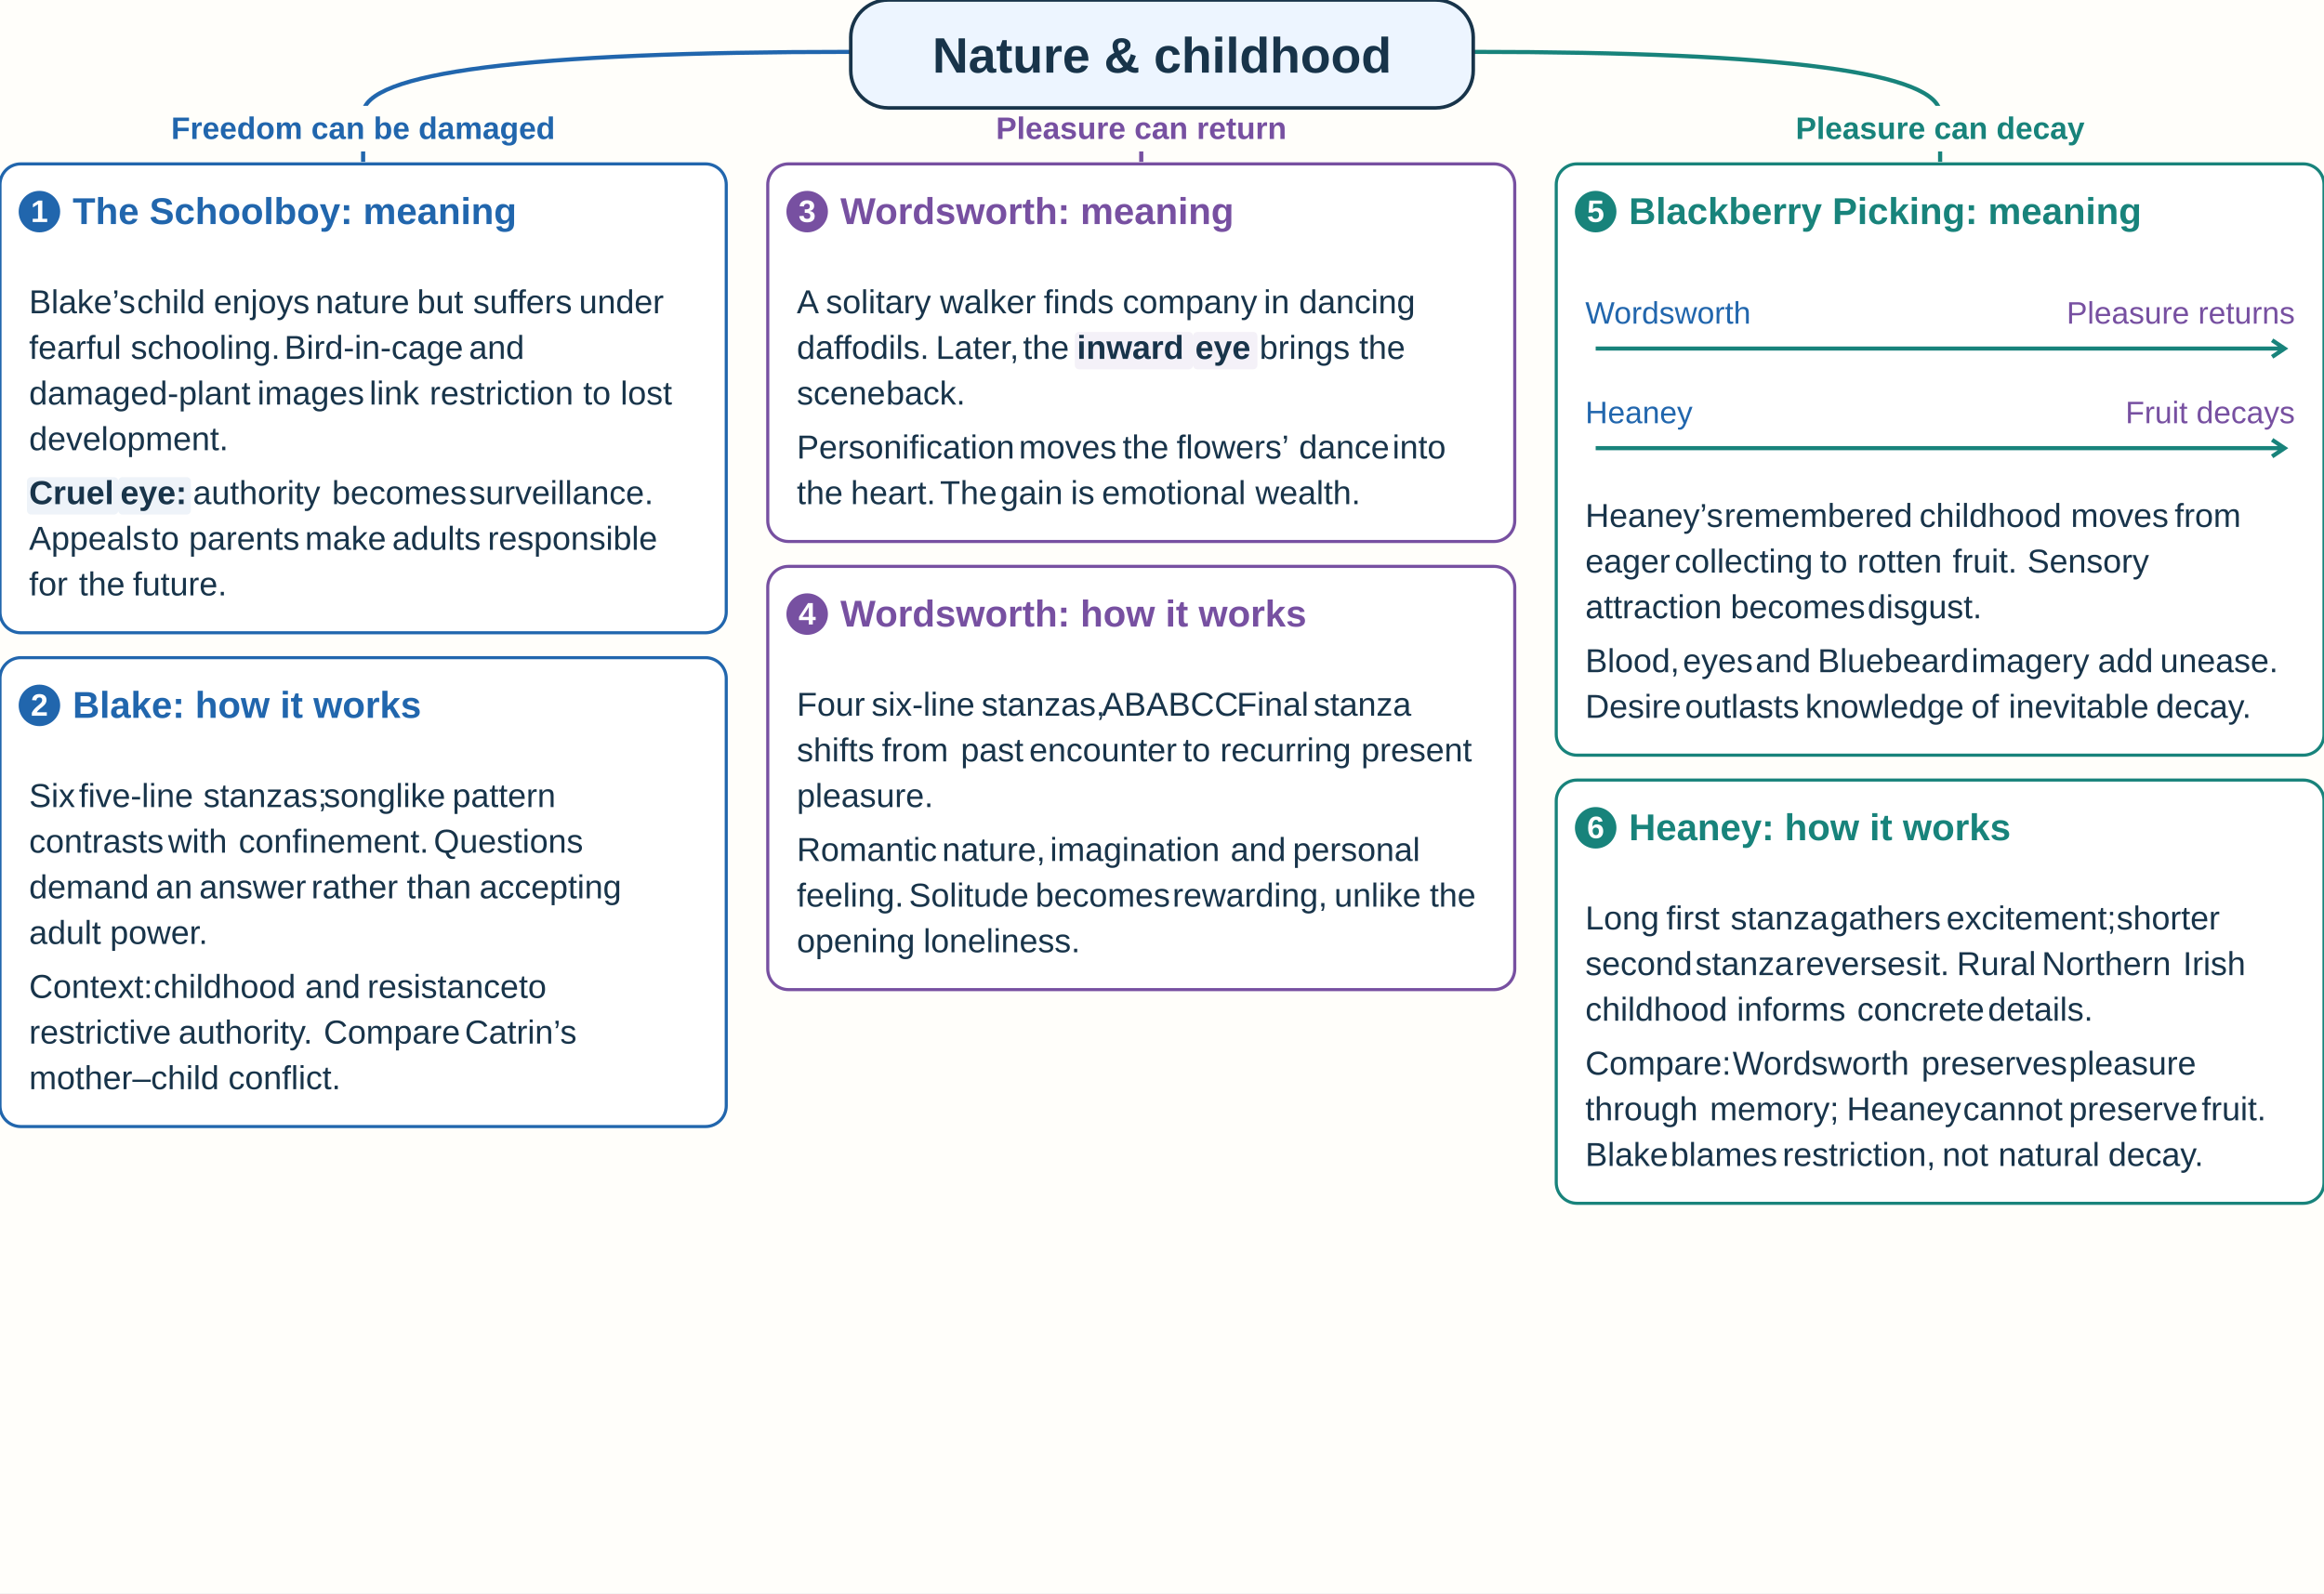
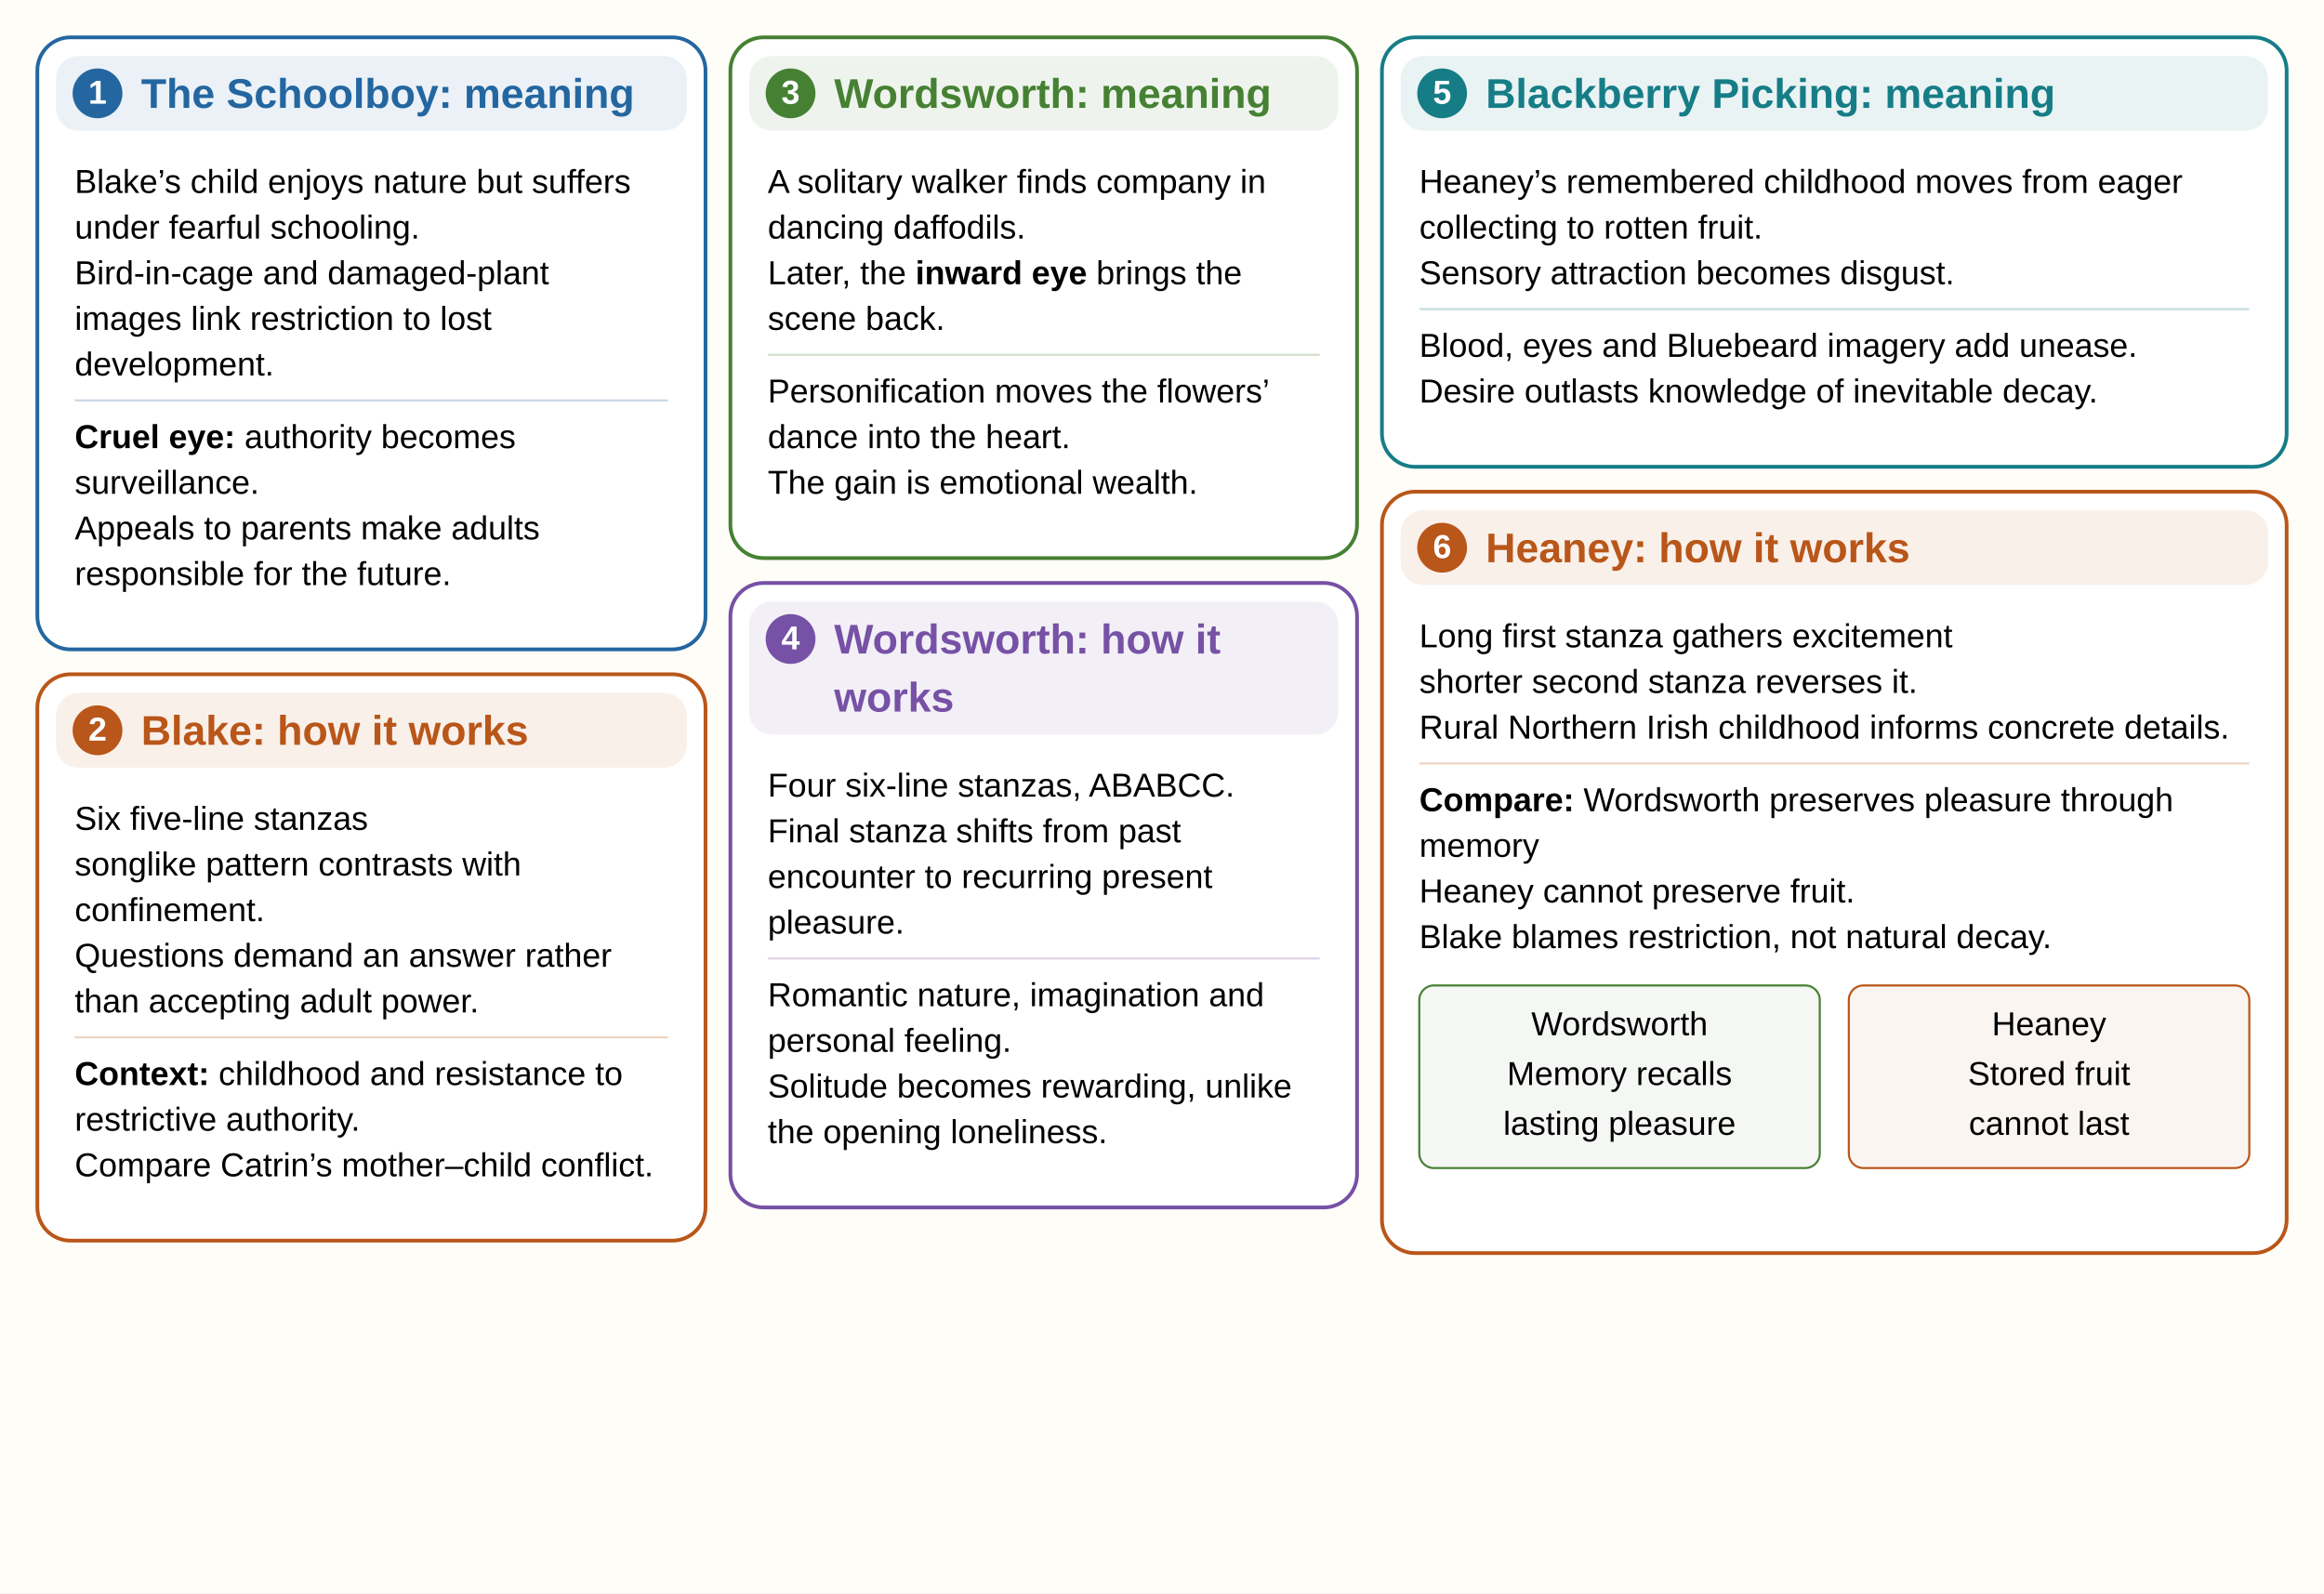
- <svg xmlns="http://www.w3.org/2000/svg" width="2400" height="1645.714" viewBox="0 0 1120 768" role="img" aria-labelledby="title description" data-print-width-mm="277" data-body-size="16">
+ <svg xmlns="http://www.w3.org/2000/svg" width="2400" height="1645.714" viewBox="0 0 1120 768" role="img" aria-labelledby="map-title map-description" data-print-width-mm="277" font-family="Segoe UI,Arial,sans-serif">
  <defs>
-     <radialGradient id="animalFill">
-       <stop stop-color="#fff5de" />
-       <stop offset="1" stop-color="#dceafd" />
-     </radialGradient>
-     <radialGradient id="nucleusFill">
-       <stop stop-color="#ddc7f4" />
-       <stop offset="1" stop-color="#9b79c2" />
-     </radialGradient>
-     <linearGradient id="leafFill" x2="0" y2="1">
-       <stop stop-color="#edf7b8" />
-       <stop offset="1" stop-color="#bfd882" />
-     </linearGradient>
+     <marker id="arrow-2366a0" viewBox="0 0 10 10" refX="9" refY="5" markerWidth="4" markerHeight="4" orient="auto-start-reverse">
+       <path d="M1 1L9 5L1 9" fill="none" stroke="#2366a0" stroke-width="2" stroke-linejoin="round" />
+     </marker>
+     <marker id="arrow-b95619" viewBox="0 0 10 10" refX="9" refY="5" markerWidth="4" markerHeight="4" orient="auto-start-reverse">
+       <path d="M1 1L9 5L1 9" fill="none" stroke="#b95619" stroke-width="2" stroke-linejoin="round" />
+     </marker>
+     <marker id="arrow-468133" viewBox="0 0 10 10" refX="9" refY="5" markerWidth="4" markerHeight="4" orient="auto-start-reverse">
+       <path d="M1 1L9 5L1 9" fill="none" stroke="#468133" stroke-width="2" stroke-linejoin="round" />
+     </marker>
+     <marker id="arrow-7651a5" viewBox="0 0 10 10" refX="9" refY="5" markerWidth="4" markerHeight="4" orient="auto-start-reverse">
+       <path d="M1 1L9 5L1 9" fill="none" stroke="#7651a5" stroke-width="2" stroke-linejoin="round" />
+     </marker>
+     <marker id="arrow-167d87" viewBox="0 0 10 10" refX="9" refY="5" markerWidth="4" markerHeight="4" orient="auto-start-reverse">
+       <path d="M1 1L9 5L1 9" fill="none" stroke="#167d87" stroke-width="2" stroke-linejoin="round" />
+     </marker>
+     <marker id="arrow-b95619" viewBox="0 0 10 10" refX="9" refY="5" markerWidth="4" markerHeight="4" orient="auto-start-reverse">
+       <path d="M1 1L9 5L1 9" fill="none" stroke="#b95619" stroke-width="2" stroke-linejoin="round" />
+     </marker>
  </defs>
-   <rect width="1120" height="768" fill="#fffefa" />
-   <g font-family="Segoe UI, Arial, sans-serif" fill="#18344a">
-     <path class="relationship-path" d="M410.0 25Q175.0 25 175.0 55V78" stroke="#2166ad" stroke-width="2" fill="none" />
-     <rect x="75.0" y="51" width="200.0" height="22" rx="5" fill="#fffefa" />
-     <text class="diagram-label" x="175.00" y="67.00" font-size="15" fill="#2166ad" font-weight="700" text-anchor="middle">Freedom can be damaged</text>
-     <g class="map-section" id="section-1" data-source-panel="0" data-bounds="0,0,350,226" transform="translate(0 79)">
-       <rect width="350" height="226" rx="10" fill="white" stroke="#2166ad" stroke-width="1.5" />
-       <g class="section-heading">
-         <circle cx="19" cy="23" r="10" fill="#2166ad" />
-         <text class="" x="19.00" y="28.00" font-size="15" fill="white" font-weight="700" text-anchor="middle">1</text>
-         <text class="" x="35.00" y="29.00" font-size="18" fill="#2166ad" font-weight="700" text-anchor="start">The Schoolboy: meaning</text>
+   <rect width="1120" height="768" fill="#fffdf8" />
+   <g class="map-section" id="section-1" data-source-panel="0" data-bounds="0,0,322,295" transform="translate(18 18)">
+     <rect width="322" height="295" rx="16" fill="white" stroke="#2366a0" stroke-width="1.8" />
+     <g class="section-heading">
+       <rect x="9" y="9" width="304" height="36" rx="11" fill="#2366a0" opacity=".09" />
+       <circle cx="29" cy="27" r="12" fill="#2366a0" />
+       <text class="diagram-label" x="29" y="32" font-size="16" fill="white" font-weight="700" text-anchor="middle">1</text>
+       <text class="panel-title" x="50" y="34" font-size="20" fill="#2366a0" font-weight="700" text-anchor="start">The Schoolboy: meaning</text>
+     </g>
+     <g class="section-body">
+       <text class="body-text" x="18" y="75" font-size="16" fill="#000000" font-weight="400" text-anchor="start">Blake’s child enjoys nature but suffers</text>
+       <text class="body-text" x="18" y="97" font-size="16" fill="#000000" font-weight="400" text-anchor="start">under fearful schooling.</text>
+       <text class="body-text" x="18" y="119" font-size="16" fill="#000000" font-weight="400" text-anchor="start">Bird-in-cage and damaged-plant</text>
+       <text class="body-text" x="18" y="141" font-size="16" fill="#000000" font-weight="400" text-anchor="start">images link restriction to lost</text>
+       <text class="body-text" x="18" y="163" font-size="16" fill="#000000" font-weight="400" text-anchor="start">development.</text>
+       <path class="section-divider" d="M18 175H304" stroke="#2366a0" stroke-opacity=".25" stroke-width="1" fill="none" />
+       <text class="body-text" x="18" y="198" font-size="16" fill="#000000" font-weight="400" text-anchor="start">
+         <tspan font-weight="700">Cruel</tspan>
+         <tspan font-weight="700">eye:</tspan> authority becomes</text>
+       <text class="body-text" x="18" y="220" font-size="16" fill="#000000" font-weight="400" text-anchor="start">surveillance.</text>
+       <text class="body-text" x="18" y="242" font-size="16" fill="#000000" font-weight="400" text-anchor="start">Appeals to parents make adults</text>
+       <text class="body-text" x="18" y="264" font-size="16" fill="#000000" font-weight="400" text-anchor="start">responsible for the future.</text>
+     </g>
+   </g>
+   <g class="map-section" id="section-2" data-source-panel="1" data-bounds="0,0,322,273" transform="translate(18 325)">
+     <rect width="322" height="273" rx="16" fill="white" stroke="#b95619" stroke-width="1.8" />
+     <g class="section-heading">
+       <rect x="9" y="9" width="304" height="36" rx="11" fill="#b95619" opacity=".09" />
+       <circle cx="29" cy="27" r="12" fill="#b95619" />
+       <text class="diagram-label" x="29" y="32" font-size="16" fill="white" font-weight="700" text-anchor="middle">2</text>
+       <text class="panel-title" x="50" y="34" font-size="20" fill="#b95619" font-weight="700" text-anchor="start">Blake: how it works</text>
+     </g>
+     <g class="section-body">
+       <text class="body-text" x="18" y="75" font-size="16" fill="#000000" font-weight="400" text-anchor="start">Six five-line stanzas</text>
+       <text class="body-text" x="18" y="97" font-size="16" fill="#000000" font-weight="400" text-anchor="start">songlike pattern contrasts with</text>
+       <text class="body-text" x="18" y="119" font-size="16" fill="#000000" font-weight="400" text-anchor="start">confinement.</text>
+       <text class="body-text" x="18" y="141" font-size="16" fill="#000000" font-weight="400" text-anchor="start">Questions demand an answer rather</text>
+       <text class="body-text" x="18" y="163" font-size="16" fill="#000000" font-weight="400" text-anchor="start">than accepting adult power.</text>
+       <path class="section-divider" d="M18 175H304" stroke="#b95619" stroke-opacity=".25" stroke-width="1" fill="none" />
+       <text class="body-text" x="18" y="198" font-size="16" fill="#000000" font-weight="400" text-anchor="start">
+         <tspan font-weight="700">Context:</tspan> childhood and resistance to</text>
+       <text class="body-text" x="18" y="220" font-size="16" fill="#000000" font-weight="400" text-anchor="start">restrictive authority.</text>
+       <text class="body-text" x="18" y="242" font-size="16" fill="#000000" font-weight="400" text-anchor="start">Compare Catrin’s mother–child conflict.</text>
+     </g>
+   </g>
+   <g class="map-section" id="section-3" data-source-panel="2" data-bounds="0,0,302,251" transform="translate(352 18)">
+     <rect width="302" height="251" rx="16" fill="white" stroke="#468133" stroke-width="1.8" />
+     <g class="section-heading">
+       <rect x="9" y="9" width="284" height="36" rx="11" fill="#468133" opacity=".09" />
+       <circle cx="29" cy="27" r="12" fill="#468133" />
+       <text class="diagram-label" x="29" y="32" font-size="16" fill="white" font-weight="700" text-anchor="middle">3</text>
+       <text class="panel-title" x="50" y="34" font-size="20" fill="#468133" font-weight="700" text-anchor="start">Wordsworth: meaning</text>
+     </g>
+     <g class="section-body">
+       <text class="body-text" x="18" y="75" font-size="16" fill="#000000" font-weight="400" text-anchor="start">A solitary walker finds company in</text>
+       <text class="body-text" x="18" y="97" font-size="16" fill="#000000" font-weight="400" text-anchor="start">dancing daffodils.</text>
+       <text class="body-text" x="18" y="119" font-size="16" fill="#000000" font-weight="400" text-anchor="start">Later, the <tspan font-weight="700">inward</tspan>
+         <tspan font-weight="700">eye</tspan> brings the</text>
+       <text class="body-text" x="18" y="141" font-size="16" fill="#000000" font-weight="400" text-anchor="start">scene back.</text>
+       <path class="section-divider" d="M18 153H284" stroke="#468133" stroke-opacity=".25" stroke-width="1" fill="none" />
+       <text class="body-text" x="18" y="176" font-size="16" fill="#000000" font-weight="400" text-anchor="start">Personification moves the flowers’</text>
+       <text class="body-text" x="18" y="198" font-size="16" fill="#000000" font-weight="400" text-anchor="start">dance into the heart.</text>
+       <text class="body-text" x="18" y="220" font-size="16" fill="#000000" font-weight="400" text-anchor="start">The gain is emotional wealth.</text>
+     </g>
+   </g>
+   <g class="map-section" id="section-4" data-source-panel="3" data-bounds="0,0,302,301" transform="translate(352 281)">
+     <rect width="302" height="301" rx="16" fill="white" stroke="#7651a5" stroke-width="1.8" />
+     <g class="section-heading">
+       <rect x="9" y="9" width="284" height="64" rx="11" fill="#7651a5" opacity=".09" />
+       <circle cx="29" cy="27" r="12" fill="#7651a5" />
+       <text class="diagram-label" x="29" y="32" font-size="16" fill="white" font-weight="700" text-anchor="middle">4</text>
+       <text class="panel-title" x="50" y="34" font-size="20" fill="#7651a5" font-weight="700" text-anchor="start">Wordsworth: how it</text>
+       <text class="panel-title" x="50" y="62" font-size="20" fill="#7651a5" font-weight="700" text-anchor="start">works</text>
+     </g>
+     <g class="section-body">
+       <text class="body-text" x="18" y="103" font-size="16" fill="#000000" font-weight="400" text-anchor="start">Four six-line stanzas, ABABCC.</text>
+       <text class="body-text" x="18" y="125" font-size="16" fill="#000000" font-weight="400" text-anchor="start">Final stanza shifts from past</text>
+       <text class="body-text" x="18" y="147" font-size="16" fill="#000000" font-weight="400" text-anchor="start">encounter to recurring present</text>
+       <text class="body-text" x="18" y="169" font-size="16" fill="#000000" font-weight="400" text-anchor="start">pleasure.</text>
+       <path class="section-divider" d="M18 181H284" stroke="#7651a5" stroke-opacity=".25" stroke-width="1" fill="none" />
+       <text class="body-text" x="18" y="204" font-size="16" fill="#000000" font-weight="400" text-anchor="start">Romantic nature, imagination and</text>
+       <text class="body-text" x="18" y="226" font-size="16" fill="#000000" font-weight="400" text-anchor="start">personal feeling.</text>
+       <text class="body-text" x="18" y="248" font-size="16" fill="#000000" font-weight="400" text-anchor="start">Solitude becomes rewarding, unlike</text>
+       <text class="body-text" x="18" y="270" font-size="16" fill="#000000" font-weight="400" text-anchor="start">the opening loneliness.</text>
+     </g>
+   </g>
+   <g class="map-section" id="section-5" data-source-panel="4" data-bounds="0,0,436,207" transform="translate(666 18)">
+     <rect width="436" height="207" rx="16" fill="white" stroke="#167d87" stroke-width="1.8" />
+     <g class="section-heading">
+       <rect x="9" y="9" width="418" height="36" rx="11" fill="#167d87" opacity=".09" />
+       <circle cx="29" cy="27" r="12" fill="#167d87" />
+       <text class="diagram-label" x="29" y="32" font-size="16" fill="white" font-weight="700" text-anchor="middle">5</text>
+       <text class="panel-title" x="50" y="34" font-size="20" fill="#167d87" font-weight="700" text-anchor="start">Blackberry Picking: meaning</text>
+     </g>
+     <g class="section-body">
+       <text class="body-text" x="18" y="75" font-size="16" fill="#000000" font-weight="400" text-anchor="start">Heaney’s remembered childhood moves from eager</text>
+       <text class="body-text" x="18" y="97" font-size="16" fill="#000000" font-weight="400" text-anchor="start">collecting to rotten fruit.</text>
+       <text class="body-text" x="18" y="119" font-size="16" fill="#000000" font-weight="400" text-anchor="start">Sensory attraction becomes disgust.</text>
+       <path class="section-divider" d="M18 131H418" stroke="#167d87" stroke-opacity=".25" stroke-width="1" fill="none" />
+       <text class="body-text" x="18" y="154" font-size="16" fill="#000000" font-weight="400" text-anchor="start">Blood, eyes and Bluebeard imagery add unease.</text>
+       <text class="body-text" x="18" y="176" font-size="16" fill="#000000" font-weight="400" text-anchor="start">Desire outlasts knowledge of inevitable decay.</text>
+     </g>
+   </g>
+   <g class="map-section" id="section-6" data-source-panel="5" data-bounds="0,0,436,367" transform="translate(666 237)">
+     <rect width="436" height="367" rx="16" fill="white" stroke="#b95619" stroke-width="1.8" />
+     <g class="section-heading">
+       <rect x="9" y="9" width="418" height="36" rx="11" fill="#b95619" opacity=".09" />
+       <circle cx="29" cy="27" r="12" fill="#b95619" />
+       <text class="diagram-label" x="29" y="32" font-size="16" fill="white" font-weight="700" text-anchor="middle">6</text>
+       <text class="panel-title" x="50" y="34" font-size="20" fill="#b95619" font-weight="700" text-anchor="start">Heaney: how it works</text>
+     </g>
+     <g class="section-body">
+       <text class="body-text" x="18" y="75" font-size="16" fill="#000000" font-weight="400" text-anchor="start">Long first stanza gathers excitement</text>
+       <text class="body-text" x="18" y="97" font-size="16" fill="#000000" font-weight="400" text-anchor="start">shorter second stanza reverses it.</text>
+       <text class="body-text" x="18" y="119" font-size="16" fill="#000000" font-weight="400" text-anchor="start">Rural Northern Irish childhood informs concrete details.</text>
+       <path class="section-divider" d="M18 131H418" stroke="#b95619" stroke-opacity=".25" stroke-width="1" fill="none" />
+       <text class="body-text" x="18" y="154" font-size="16" fill="#000000" font-weight="400" text-anchor="start">
+         <tspan font-weight="700">Compare:</tspan> Wordsworth preserves pleasure through</text>
+       <text class="body-text" x="18" y="176" font-size="16" fill="#000000" font-weight="400" text-anchor="start">memory</text>
+       <text class="body-text" x="18" y="198" font-size="16" fill="#000000" font-weight="400" text-anchor="start">Heaney cannot preserve fruit.</text>
+       <text class="body-text" x="18" y="220" font-size="16" fill="#000000" font-weight="400" text-anchor="start">Blake blames restriction, not natural decay.</text>
+       <g transform="translate(18 238)">
+         <g class="concept-illustration">
+           <rect x="0" y="0" width="193.0" height="88" rx="7" fill="#468133" fill-opacity=".06" stroke="#468133" />
+           <text class="diagram-label" x="96.5" y="24" font-size="16" fill="#000000" text-anchor="middle">Wordsworth</text>
+           <text class="diagram-label" x="96.5" y="48" font-size="16" fill="#000000" text-anchor="middle">Memory recalls</text>
+           <text class="diagram-label" x="96.5" y="72" font-size="16" fill="#000000" text-anchor="middle">lasting pleasure</text>
+           <rect x="207.0" y="0" width="193.0" height="88" rx="7" fill="#b95619" fill-opacity=".06" stroke="#b95619" />
+           <text class="diagram-label" x="303.5" y="24" font-size="16" fill="#000000" text-anchor="middle">Heaney</text>
+           <text class="diagram-label" x="303.5" y="48" font-size="16" fill="#000000" text-anchor="middle">Stored fruit</text>
+           <text class="diagram-label" x="303.5" y="72" font-size="16" fill="#000000" text-anchor="middle">cannot last</text>
+         </g>
      </g>
-       <g class="section-body">
-         <text class="body-text" x="14.00" y="72.00" font-size="16" fill="#18344a" font-weight="400" text-anchor="start">Blake’s</text>
-         <text class="body-text" x="65.98" y="72.00" font-size="16" fill="#18344a" font-weight="400" text-anchor="start">child</text>
-         <text class="body-text" x="102.98" y="72.00" font-size="16" fill="#18344a" font-weight="400" text-anchor="start">enjoys</text>
-         <text class="body-text" x="151.98" y="72.00" font-size="16" fill="#18344a" font-weight="400" text-anchor="start">nature</text>
-         <text class="body-text" x="200.98" y="72.00" font-size="16" fill="#18344a" font-weight="400" text-anchor="start">but</text>
-         <text class="body-text" x="227.98" y="72.00" font-size="16" fill="#18344a" font-weight="400" text-anchor="start">suffers</text>
-         <text class="body-text" x="278.98" y="72.00" font-size="16" fill="#18344a" font-weight="400" text-anchor="start">under</text>
-         <text class="body-text" x="14.00" y="94.00" font-size="16" fill="#18344a" font-weight="400" text-anchor="start">fearful</text>
-         <text class="body-text" x="63.00" y="94.00" font-size="16" fill="#18344a" font-weight="400" text-anchor="start">schooling.</text>
-         <text class="body-text" x="137.00" y="94.00" font-size="16" fill="#18344a" font-weight="400" text-anchor="start">Bird-in-cage</text>
-         <text class="body-text" x="226.00" y="94.00" font-size="16" fill="#18344a" font-weight="400" text-anchor="start">and</text>
-         <text class="body-text" x="14.00" y="116.00" font-size="16" fill="#18344a" font-weight="400" text-anchor="start">damaged-plant</text>
-         <text class="body-text" x="124.00" y="116.00" font-size="16" fill="#18344a" font-weight="400" text-anchor="start">images</text>
-         <text class="body-text" x="178.00" y="116.00" font-size="16" fill="#18344a" font-weight="400" text-anchor="start">link</text>
-         <text class="body-text" x="207.00" y="116.00" font-size="16" fill="#18344a" font-weight="400" text-anchor="start">restriction</text>
-         <text class="body-text" x="281.00" y="116.00" font-size="16" fill="#18344a" font-weight="400" text-anchor="start">to</text>
-         <text class="body-text" x="299.00" y="116.00" font-size="16" fill="#18344a" font-weight="400" text-anchor="start">lost</text>
-         <text class="body-text" x="14.00" y="138.00" font-size="16" fill="#18344a" font-weight="400" text-anchor="start">development.</text>
-         <rect x="13.00" y="151.00" width="44.00" height="18" rx="2" fill="#2166ad" opacity=".08" />
-         <text class="body-text" x="14.00" y="164.00" font-size="16" fill="#18344a" font-weight="700" text-anchor="start">Cruel</text>
-         <rect x="57.00" y="151.00" width="35.00" height="18" rx="2" fill="#2166ad" opacity=".08" />
-         <text class="body-text" x="58.00" y="164.00" font-size="16" fill="#18344a" font-weight="700" text-anchor="start">eye:</text>
-         <text class="body-text" x="93.00" y="164.00" font-size="16" fill="#18344a" font-weight="400" text-anchor="start">authority</text>
-         <text class="body-text" x="160.00" y="164.00" font-size="16" fill="#18344a" font-weight="400" text-anchor="start">becomes</text>
-         <text class="body-text" x="226.00" y="164.00" font-size="16" fill="#18344a" font-weight="400" text-anchor="start">surveillance.</text>
-         <text class="body-text" x="14.00" y="186.00" font-size="16" fill="#18344a" font-weight="400" text-anchor="start">Appeals</text>
-         <text class="body-text" x="73.00" y="186.00" font-size="16" fill="#18344a" font-weight="400" text-anchor="start">to</text>
-         <text class="body-text" x="91.00" y="186.00" font-size="16" fill="#18344a" font-weight="400" text-anchor="start">parents</text>
-         <text class="body-text" x="147.00" y="186.00" font-size="16" fill="#18344a" font-weight="400" text-anchor="start">make</text>
-         <text class="body-text" x="189.00" y="186.00" font-size="16" fill="#18344a" font-weight="400" text-anchor="start">adults</text>
-         <text class="body-text" x="235.00" y="186.00" font-size="16" fill="#18344a" font-weight="400" text-anchor="start">responsible</text>
-         <text class="body-text" x="14.00" y="208.00" font-size="16" fill="#18344a" font-weight="400" text-anchor="start">for</text>
-         <text class="body-text" x="38.00" y="208.00" font-size="16" fill="#18344a" font-weight="400" text-anchor="start">the</text>
-         <text class="body-text" x="64.00" y="208.00" font-size="16" fill="#18344a" font-weight="400" text-anchor="start">future.</text>
-       </g>
-     </g>
-     <g class="map-section" id="section-2" data-source-panel="1" data-bounds="0,0,350,226" transform="translate(0 317)">
-       <rect width="350" height="226" rx="10" fill="white" stroke="#2166ad" stroke-width="1.5" />
-       <g class="section-heading">
-         <circle cx="19" cy="23" r="10" fill="#2166ad" />
-         <text class="" x="19.00" y="28.00" font-size="15" fill="white" font-weight="700" text-anchor="middle">2</text>
-         <text class="" x="35.00" y="29.00" font-size="18" fill="#2166ad" font-weight="700" text-anchor="start">Blake: how it works</text>
-       </g>
-       <g class="section-body">
-         <text class="body-text" x="14.00" y="72.00" font-size="16" fill="#18344a" font-weight="400" text-anchor="start">Six</text>
-         <text class="body-text" x="38.00" y="72.00" font-size="16" fill="#18344a" font-weight="400" text-anchor="start">five-line</text>
-         <text class="body-text" x="98.00" y="72.00" font-size="16" fill="#18344a" font-weight="400" text-anchor="start">stanzas;</text>
-         <text class="body-text" x="156.00" y="72.00" font-size="16" fill="#18344a" font-weight="400" text-anchor="start">songlike</text>
-         <text class="body-text" x="218.00" y="72.00" font-size="16" fill="#18344a" font-weight="400" text-anchor="start">pattern</text>
-         <text class="body-text" x="14.00" y="94.00" font-size="16" fill="#18344a" font-weight="400" text-anchor="start">contrasts</text>
-         <text class="body-text" x="81.00" y="94.00" font-size="16" fill="#18344a" font-weight="400" text-anchor="start">with</text>
-         <text class="body-text" x="115.00" y="94.00" font-size="16" fill="#18344a" font-weight="400" text-anchor="start">confinement.</text>
-         <text class="body-text" x="209.00" y="94.00" font-size="16" fill="#18344a" font-weight="400" text-anchor="start">Questions</text>
-         <text class="body-text" x="14.00" y="116.00" font-size="16" fill="#18344a" font-weight="400" text-anchor="start">demand</text>
-         <text class="body-text" x="75.00" y="116.00" font-size="16" fill="#18344a" font-weight="400" text-anchor="start">an</text>
-         <text class="body-text" x="96.00" y="116.00" font-size="16" fill="#18344a" font-weight="400" text-anchor="start">answer</text>
-         <text class="body-text" x="150.00" y="116.00" font-size="16" fill="#18344a" font-weight="400" text-anchor="start">rather</text>
-         <text class="body-text" x="196.00" y="116.00" font-size="16" fill="#18344a" font-weight="400" text-anchor="start">than</text>
-         <text class="body-text" x="231.00" y="116.00" font-size="16" fill="#18344a" font-weight="400" text-anchor="start">accepting</text>
-         <text class="body-text" x="14.00" y="138.00" font-size="16" fill="#18344a" font-weight="400" text-anchor="start">adult</text>
-         <text class="body-text" x="53.00" y="138.00" font-size="16" fill="#18344a" font-weight="400" text-anchor="start">power.</text>
-         <text class="body-text" x="14.00" y="164.00" font-size="16" fill="#18344a" font-weight="400" text-anchor="start">Context:</text>
-         <text class="body-text" x="74.00" y="164.00" font-size="16" fill="#18344a" font-weight="400" text-anchor="start">childhood</text>
-         <text class="body-text" x="147.00" y="164.00" font-size="16" fill="#18344a" font-weight="400" text-anchor="start">and</text>
-         <text class="body-text" x="177.00" y="164.00" font-size="16" fill="#18344a" font-weight="400" text-anchor="start">resistance</text>
-         <text class="body-text" x="250.00" y="164.00" font-size="16" fill="#18344a" font-weight="400" text-anchor="start">to</text>
-         <text class="body-text" x="14.00" y="186.00" font-size="16" fill="#18344a" font-weight="400" text-anchor="start">restrictive</text>
-         <text class="body-text" x="86.00" y="186.00" font-size="16" fill="#18344a" font-weight="400" text-anchor="start">authority.</text>
-         <text class="body-text" x="155.98" y="186.00" font-size="16" fill="#18344a" font-weight="400" text-anchor="start">Compare</text>
-         <text class="body-text" x="223.98" y="186.00" font-size="16" fill="#18344a" font-weight="400" text-anchor="start">Catrin’s</text>
-         <text class="body-text" x="14.00" y="208.00" font-size="16" fill="#18344a" font-weight="400" text-anchor="start">mother–child</text>
-         <text class="body-text" x="110.00" y="208.00" font-size="16" fill="#18344a" font-weight="400" text-anchor="start">conflict.</text>
-       </g>
-     </g>
-     <path class="relationship-path" d="M560 52Q550.0 55 550.0 55V78" stroke="#7750a1" stroke-width="2" fill="none" />
-     <rect x="472.5" y="51" width="155.0" height="22" rx="5" fill="#fffefa" />
-     <text class="diagram-label" x="550.00" y="67.00" font-size="15" fill="#7750a1" font-weight="700" text-anchor="middle">Pleasure can return</text>
-     <g class="map-section" id="section-3" data-source-panel="2" data-bounds="0,0,360,182" transform="translate(370 79)">
-       <rect width="360" height="182" rx="10" fill="white" stroke="#7750a1" stroke-width="1.5" />
-       <g class="section-heading">
-         <circle cx="19" cy="23" r="10" fill="#7750a1" />
-         <text class="" x="19.00" y="28.00" font-size="15" fill="white" font-weight="700" text-anchor="middle">3</text>
-         <text class="" x="35.00" y="29.00" font-size="18" fill="#7750a1" font-weight="700" text-anchor="start">Wordsworth: meaning</text>
-       </g>
-       <g class="section-body">
-         <text class="body-text" x="14.00" y="72.00" font-size="16" fill="#18344a" font-weight="400" text-anchor="start">A</text>
-         <text class="body-text" x="28.00" y="72.00" font-size="16" fill="#18344a" font-weight="400" text-anchor="start">solitary</text>
-         <text class="body-text" x="83.00" y="72.00" font-size="16" fill="#18344a" font-weight="400" text-anchor="start">walker</text>
-         <text class="body-text" x="133.00" y="72.00" font-size="16" fill="#18344a" font-weight="400" text-anchor="start">finds</text>
-         <text class="body-text" x="171.00" y="72.00" font-size="16" fill="#18344a" font-weight="400" text-anchor="start">company</text>
-         <text class="body-text" x="239.00" y="72.00" font-size="16" fill="#18344a" font-weight="400" text-anchor="start">in</text>
-         <text class="body-text" x="256.00" y="72.00" font-size="16" fill="#18344a" font-weight="400" text-anchor="start">dancing</text>
-         <text class="body-text" x="14.00" y="94.00" font-size="16" fill="#18344a" font-weight="400" text-anchor="start">daffodils.</text>
-         <text class="body-text" x="81.00" y="94.00" font-size="16" fill="#18344a" font-weight="400" text-anchor="start">Later,</text>
-         <text class="body-text" x="122.98" y="94.00" font-size="16" fill="#18344a" font-weight="400" text-anchor="start">the</text>
-         <rect x="147.98" y="81.00" width="57.00" height="18" rx="2" fill="#7750a1" opacity=".08" />
-         <text class="body-text" x="148.98" y="94.00" font-size="16" fill="#18344a" font-weight="700" text-anchor="start">inward</text>
-         <rect x="204.98" y="81.00" width="31.00" height="18" rx="2" fill="#7750a1" opacity=".08" />
-         <text class="body-text" x="205.98" y="94.00" font-size="16" fill="#18344a" font-weight="700" text-anchor="start">eye</text>
-         <text class="body-text" x="236.98" y="94.00" font-size="16" fill="#18344a" font-weight="400" text-anchor="start">brings</text>
-         <text class="body-text" x="284.98" y="94.00" font-size="16" fill="#18344a" font-weight="400" text-anchor="start">the</text>
-         <text class="body-text" x="14.00" y="116.00" font-size="16" fill="#18344a" font-weight="400" text-anchor="start">scene</text>
-         <text class="body-text" x="57.00" y="116.00" font-size="16" fill="#18344a" font-weight="400" text-anchor="start">back.</text>
-         <text class="body-text" x="14.00" y="142.00" font-size="16" fill="#18344a" font-weight="400" text-anchor="start">Personification</text>
-         <text class="body-text" x="121.00" y="142.00" font-size="16" fill="#18344a" font-weight="400" text-anchor="start">moves</text>
-         <text class="body-text" x="171.00" y="142.00" font-size="16" fill="#18344a" font-weight="400" text-anchor="start">the</text>
-         <text class="body-text" x="197.00" y="142.00" font-size="16" fill="#18344a" font-weight="400" text-anchor="start">flowers’</text>
-         <text class="body-text" x="256.00" y="142.00" font-size="16" fill="#18344a" font-weight="400" text-anchor="start">dance</text>
-         <text class="body-text" x="301.00" y="142.00" font-size="16" fill="#18344a" font-weight="400" text-anchor="start">into</text>
-         <text class="body-text" x="14.00" y="164.00" font-size="16" fill="#18344a" font-weight="400" text-anchor="start">the</text>
-         <text class="body-text" x="40.00" y="164.00" font-size="16" fill="#18344a" font-weight="400" text-anchor="start">heart.</text>
-         <text class="body-text" x="83.00" y="164.00" font-size="16" fill="#18344a" font-weight="400" text-anchor="start">The</text>
-         <text class="body-text" x="112.00" y="164.00" font-size="16" fill="#18344a" font-weight="400" text-anchor="start">gain</text>
-         <text class="body-text" x="146.00" y="164.00" font-size="16" fill="#18344a" font-weight="400" text-anchor="start">is</text>
-         <text class="body-text" x="161.00" y="164.00" font-size="16" fill="#18344a" font-weight="400" text-anchor="start">emotional</text>
-         <text class="body-text" x="235.00" y="164.00" font-size="16" fill="#18344a" font-weight="400" text-anchor="start">wealth.</text>
-       </g>
-     </g>
-     <g class="map-section" id="section-4" data-source-panel="3" data-bounds="0,0,360,204" transform="translate(370 273)">
-       <rect width="360" height="204" rx="10" fill="white" stroke="#7750a1" stroke-width="1.5" />
-       <g class="section-heading">
-         <circle cx="19" cy="23" r="10" fill="#7750a1" />
-         <text class="" x="19.00" y="28.00" font-size="15" fill="white" font-weight="700" text-anchor="middle">4</text>
-         <text class="" x="35.00" y="29.00" font-size="18" fill="#7750a1" font-weight="700" text-anchor="start">Wordsworth: how it works</text>
-       </g>
-       <g class="section-body">
-         <text class="body-text" x="14.00" y="72.00" font-size="16" fill="#18344a" font-weight="400" text-anchor="start">Four</text>
-         <text class="body-text" x="50.00" y="72.00" font-size="16" fill="#18344a" font-weight="400" text-anchor="start">six-line</text>
-         <text class="body-text" x="103.00" y="72.00" font-size="16" fill="#18344a" font-weight="400" text-anchor="start">stanzas,</text>
-         <text class="body-text" x="161.00" y="72.00" font-size="16" fill="#18344a" font-weight="400" text-anchor="start">ABABCC.</text>
-         <text class="body-text" x="226.00" y="72.00" font-size="16" fill="#18344a" font-weight="400" text-anchor="start">Final</text>
-         <text class="body-text" x="263.00" y="72.00" font-size="16" fill="#18344a" font-weight="400" text-anchor="start">stanza</text>
-         <text class="body-text" x="14.00" y="94.00" font-size="16" fill="#18344a" font-weight="400" text-anchor="start">shifts</text>
-         <text class="body-text" x="55.00" y="94.00" font-size="16" fill="#18344a" font-weight="400" text-anchor="start">from</text>
-         <text class="body-text" x="93.00" y="94.00" font-size="16" fill="#18344a" font-weight="400" text-anchor="start">past</text>
-         <text class="body-text" x="126.00" y="94.00" font-size="16" fill="#18344a" font-weight="400" text-anchor="start">encounter</text>
-         <text class="body-text" x="200.00" y="94.00" font-size="16" fill="#18344a" font-weight="400" text-anchor="start">to</text>
-         <text class="body-text" x="218.00" y="94.00" font-size="16" fill="#18344a" font-weight="400" text-anchor="start">recurring</text>
-         <text class="body-text" x="286.00" y="94.00" font-size="16" fill="#18344a" font-weight="400" text-anchor="start">present</text>
-         <text class="body-text" x="14.00" y="116.00" font-size="16" fill="#18344a" font-weight="400" text-anchor="start">pleasure.</text>
-         <text class="body-text" x="14.00" y="142.00" font-size="16" fill="#18344a" font-weight="400" text-anchor="start">Romantic</text>
-         <text class="body-text" x="84.00" y="142.00" font-size="16" fill="#18344a" font-weight="400" text-anchor="start">nature,</text>
-         <text class="body-text" x="136.00" y="142.00" font-size="16" fill="#18344a" font-weight="400" text-anchor="start">imagination</text>
-         <text class="body-text" x="223.00" y="142.00" font-size="16" fill="#18344a" font-weight="400" text-anchor="start">and</text>
-         <text class="body-text" x="253.00" y="142.00" font-size="16" fill="#18344a" font-weight="400" text-anchor="start">personal</text>
-         <text class="body-text" x="14.00" y="164.00" font-size="16" fill="#18344a" font-weight="400" text-anchor="start">feeling.</text>
-         <text class="body-text" x="68.00" y="164.00" font-size="16" fill="#18344a" font-weight="400" text-anchor="start">Solitude</text>
-         <text class="body-text" x="129.00" y="164.00" font-size="16" fill="#18344a" font-weight="400" text-anchor="start">becomes</text>
-         <text class="body-text" x="195.00" y="164.00" font-size="16" fill="#18344a" font-weight="400" text-anchor="start">rewarding,</text>
-         <text class="body-text" x="273.00" y="164.00" font-size="16" fill="#18344a" font-weight="400" text-anchor="start">unlike</text>
-         <text class="body-text" x="319.00" y="164.00" font-size="16" fill="#18344a" font-weight="400" text-anchor="start">the</text>
-         <text class="body-text" x="14.00" y="186.00" font-size="16" fill="#18344a" font-weight="400" text-anchor="start">opening</text>
-         <text class="body-text" x="75.00" y="186.00" font-size="16" fill="#18344a" font-weight="400" text-anchor="start">loneliness.</text>
-       </g>
-     </g>
-     <path class="relationship-path" d="M710.0 25Q935.0 25 935.0 55V78" stroke="#18837b" stroke-width="2" fill="none" />
-     <rect x="859.5" y="51" width="151.0" height="22" rx="5" fill="#fffefa" />
-     <text class="diagram-label" x="935.00" y="67.00" font-size="15" fill="#18837b" font-weight="700" text-anchor="middle">Pleasure can decay</text>
-     <g class="map-section" id="section-5" data-source-panel="4" data-bounds="0,0,370,285" transform="translate(750 79)">
-       <rect width="370" height="285" rx="10" fill="white" stroke="#18837b" stroke-width="1.5" />
-       <g class="section-heading">
-         <circle cx="19" cy="23" r="10" fill="#18837b" />
-         <text class="" x="19.00" y="28.00" font-size="15" fill="white" font-weight="700" text-anchor="middle">5</text>
-         <text class="" x="35.00" y="29.00" font-size="18" fill="#18837b" font-weight="700" text-anchor="start">Blackberry Picking: meaning</text>
-       </g>
-       <g class="section-body">
-         <g class="concept-illustration" transform="translate(14 59)">
-           <text class="diagram-label" x="0.00" y="18.00" font-size="15" fill="#2166ad" font-weight="400" text-anchor="start">Wordsworth</text>
-           <text class="diagram-label" x="342.00" y="18.00" font-size="15" fill="#7750a1" font-weight="400" text-anchor="end">Pleasure returns</text>
-           <path d="M5 30H337m-6-4 6 4-6 4" stroke="#18837b" stroke-width="2" fill="none" />
-           <text class="diagram-label" x="0.00" y="66.00" font-size="15" fill="#2166ad" font-weight="400" text-anchor="start">Heaney</text>
-           <text class="diagram-label" x="342.00" y="66.00" font-size="15" fill="#7750a1" font-weight="400" text-anchor="end">Fruit decays</text>
-           <path d="M5 78H337m-6-4 6 4-6 4" stroke="#18837b" stroke-width="2" fill="none" />
-         </g>
-         <text class="body-text" x="14.00" y="175.00" font-size="16" fill="#18344a" font-weight="400" text-anchor="start">Heaney’s</text>
-         <text class="body-text" x="80.98" y="175.00" font-size="16" fill="#18344a" font-weight="400" text-anchor="start">remembered</text>
-         <text class="body-text" x="174.98" y="175.00" font-size="16" fill="#18344a" font-weight="400" text-anchor="start">childhood</text>
-         <text class="body-text" x="247.98" y="175.00" font-size="16" fill="#18344a" font-weight="400" text-anchor="start">moves</text>
-         <text class="body-text" x="297.98" y="175.00" font-size="16" fill="#18344a" font-weight="400" text-anchor="start">from</text>
-         <text class="body-text" x="14.00" y="197.00" font-size="16" fill="#18344a" font-weight="400" text-anchor="start">eager</text>
-         <text class="body-text" x="57.00" y="197.00" font-size="16" fill="#18344a" font-weight="400" text-anchor="start">collecting</text>
-         <text class="body-text" x="127.00" y="197.00" font-size="16" fill="#18344a" font-weight="400" text-anchor="start">to</text>
-         <text class="body-text" x="145.00" y="197.00" font-size="16" fill="#18344a" font-weight="400" text-anchor="start">rotten</text>
-         <text class="body-text" x="191.00" y="197.00" font-size="16" fill="#18344a" font-weight="400" text-anchor="start">fruit.</text>
-         <text class="body-text" x="227.00" y="197.00" font-size="16" fill="#18344a" font-weight="400" text-anchor="start">Sensory</text>
-         <text class="body-text" x="14.00" y="219.00" font-size="16" fill="#18344a" font-weight="400" text-anchor="start">attraction</text>
-         <text class="body-text" x="84.00" y="219.00" font-size="16" fill="#18344a" font-weight="400" text-anchor="start">becomes</text>
-         <text class="body-text" x="150.00" y="219.00" font-size="16" fill="#18344a" font-weight="400" text-anchor="start">disgust.</text>
-         <text class="body-text" x="14.00" y="245.00" font-size="16" fill="#18344a" font-weight="400" text-anchor="start">Blood,</text>
-         <text class="body-text" x="61.00" y="245.00" font-size="16" fill="#18344a" font-weight="400" text-anchor="start">eyes</text>
-         <text class="body-text" x="96.00" y="245.00" font-size="16" fill="#18344a" font-weight="400" text-anchor="start">and</text>
-         <text class="body-text" x="126.00" y="245.00" font-size="16" fill="#18344a" font-weight="400" text-anchor="start">Bluebeard</text>
-         <text class="body-text" x="200.00" y="245.00" font-size="16" fill="#18344a" font-weight="400" text-anchor="start">imagery</text>
-         <text class="body-text" x="261.00" y="245.00" font-size="16" fill="#18344a" font-weight="400" text-anchor="start">add</text>
-         <text class="body-text" x="291.00" y="245.00" font-size="16" fill="#18344a" font-weight="400" text-anchor="start">unease.</text>
-         <text class="body-text" x="14.00" y="267.00" font-size="16" fill="#18344a" font-weight="400" text-anchor="start">Desire</text>
-         <text class="body-text" x="62.00" y="267.00" font-size="16" fill="#18344a" font-weight="400" text-anchor="start">outlasts</text>
-         <text class="body-text" x="120.00" y="267.00" font-size="16" fill="#18344a" font-weight="400" text-anchor="start">knowledge</text>
-         <text class="body-text" x="200.00" y="267.00" font-size="16" fill="#18344a" font-weight="400" text-anchor="start">of</text>
-         <text class="body-text" x="218.00" y="267.00" font-size="16" fill="#18344a" font-weight="400" text-anchor="start">inevitable</text>
-         <text class="body-text" x="289.00" y="267.00" font-size="16" fill="#18344a" font-weight="400" text-anchor="start">decay.</text>
-       </g>
-     </g>
-     <g class="map-section" id="section-6" data-source-panel="5" data-bounds="0,0,370,204" transform="translate(750 376)">
-       <rect width="370" height="204" rx="10" fill="white" stroke="#18837b" stroke-width="1.5" />
-       <g class="section-heading">
-         <circle cx="19" cy="23" r="10" fill="#18837b" />
-         <text class="" x="19.00" y="28.00" font-size="15" fill="white" font-weight="700" text-anchor="middle">6</text>
-         <text class="" x="35.00" y="29.00" font-size="18" fill="#18837b" font-weight="700" text-anchor="start">Heaney: how it works</text>
-       </g>
-       <g class="section-body">
-         <text class="body-text" x="14.00" y="72.00" font-size="16" fill="#18344a" font-weight="400" text-anchor="start">Long</text>
-         <text class="body-text" x="53.00" y="72.00" font-size="16" fill="#18344a" font-weight="400" text-anchor="start">first</text>
-         <text class="body-text" x="84.00" y="72.00" font-size="16" fill="#18344a" font-weight="400" text-anchor="start">stanza</text>
-         <text class="body-text" x="132.00" y="72.00" font-size="16" fill="#18344a" font-weight="400" text-anchor="start">gathers</text>
-         <text class="body-text" x="188.00" y="72.00" font-size="16" fill="#18344a" font-weight="400" text-anchor="start">excitement;</text>
-         <text class="body-text" x="270.00" y="72.00" font-size="16" fill="#18344a" font-weight="400" text-anchor="start">shorter</text>
-         <text class="body-text" x="14.00" y="94.00" font-size="16" fill="#18344a" font-weight="400" text-anchor="start">second</text>
-         <text class="body-text" x="67.00" y="94.00" font-size="16" fill="#18344a" font-weight="400" text-anchor="start">stanza</text>
-         <text class="body-text" x="115.00" y="94.00" font-size="16" fill="#18344a" font-weight="400" text-anchor="start">reverses</text>
-         <text class="body-text" x="177.00" y="94.00" font-size="16" fill="#18344a" font-weight="400" text-anchor="start">it.</text>
-         <text class="body-text" x="193.00" y="94.00" font-size="16" fill="#18344a" font-weight="400" text-anchor="start">Rural</text>
-         <text class="body-text" x="234.00" y="94.00" font-size="16" fill="#18344a" font-weight="400" text-anchor="start">Northern</text>
-         <text class="body-text" x="302.00" y="94.00" font-size="16" fill="#18344a" font-weight="400" text-anchor="start">Irish</text>
-         <text class="body-text" x="14.00" y="116.00" font-size="16" fill="#18344a" font-weight="400" text-anchor="start">childhood</text>
-         <text class="body-text" x="87.00" y="116.00" font-size="16" fill="#18344a" font-weight="400" text-anchor="start">informs</text>
-         <text class="body-text" x="145.00" y="116.00" font-size="16" fill="#18344a" font-weight="400" text-anchor="start">concrete</text>
-         <text class="body-text" x="208.00" y="116.00" font-size="16" fill="#18344a" font-weight="400" text-anchor="start">details.</text>
-         <text class="body-text" x="14.00" y="142.00" font-size="16" fill="#18344a" font-weight="400" text-anchor="start">Compare:</text>
-         <text class="body-text" x="85.00" y="142.00" font-size="16" fill="#18344a" font-weight="400" text-anchor="start">Wordsworth</text>
-         <text class="body-text" x="176.00" y="142.00" font-size="16" fill="#18344a" font-weight="400" text-anchor="start">preserves</text>
-         <text class="body-text" x="247.00" y="142.00" font-size="16" fill="#18344a" font-weight="400" text-anchor="start">pleasure</text>
-         <text class="body-text" x="14.00" y="164.00" font-size="16" fill="#18344a" font-weight="400" text-anchor="start">through</text>
-         <text class="body-text" x="74.00" y="164.00" font-size="16" fill="#18344a" font-weight="400" text-anchor="start">memory;</text>
-         <text class="body-text" x="140.00" y="164.00" font-size="16" fill="#18344a" font-weight="400" text-anchor="start">Heaney</text>
-         <text class="body-text" x="196.00" y="164.00" font-size="16" fill="#18344a" font-weight="400" text-anchor="start">cannot</text>
-         <text class="body-text" x="247.00" y="164.00" font-size="16" fill="#18344a" font-weight="400" text-anchor="start">preserve</text>
-         <text class="body-text" x="311.00" y="164.00" font-size="16" fill="#18344a" font-weight="400" text-anchor="start">fruit.</text>
-         <text class="body-text" x="14.00" y="186.00" font-size="16" fill="#18344a" font-weight="400" text-anchor="start">Blake</text>
-         <text class="body-text" x="55.00" y="186.00" font-size="16" fill="#18344a" font-weight="400" text-anchor="start">blames</text>
-         <text class="body-text" x="109.00" y="186.00" font-size="16" fill="#18344a" font-weight="400" text-anchor="start">restriction,</text>
-         <text class="body-text" x="186.00" y="186.00" font-size="16" fill="#18344a" font-weight="400" text-anchor="start">not</text>
-         <text class="body-text" x="213.00" y="186.00" font-size="16" fill="#18344a" font-weight="400" text-anchor="start">natural</text>
-         <text class="body-text" x="266.00" y="186.00" font-size="16" fill="#18344a" font-weight="400" text-anchor="start">decay.</text>
-       </g>
-     </g>
-     <g class="map-hub" data-bounds="410.0,0,300.0,52">
-       <rect x="410.0" width="300.0" height="52" rx="18" fill="#edf5ff" stroke="#18344a" stroke-width="1.7" />
-       <text class="" x="560.00" y="35.00" font-size="24" fill="#18344a" font-weight="700" text-anchor="middle">Nature &amp; childhood</text>
    </g>
  </g>
</svg>
